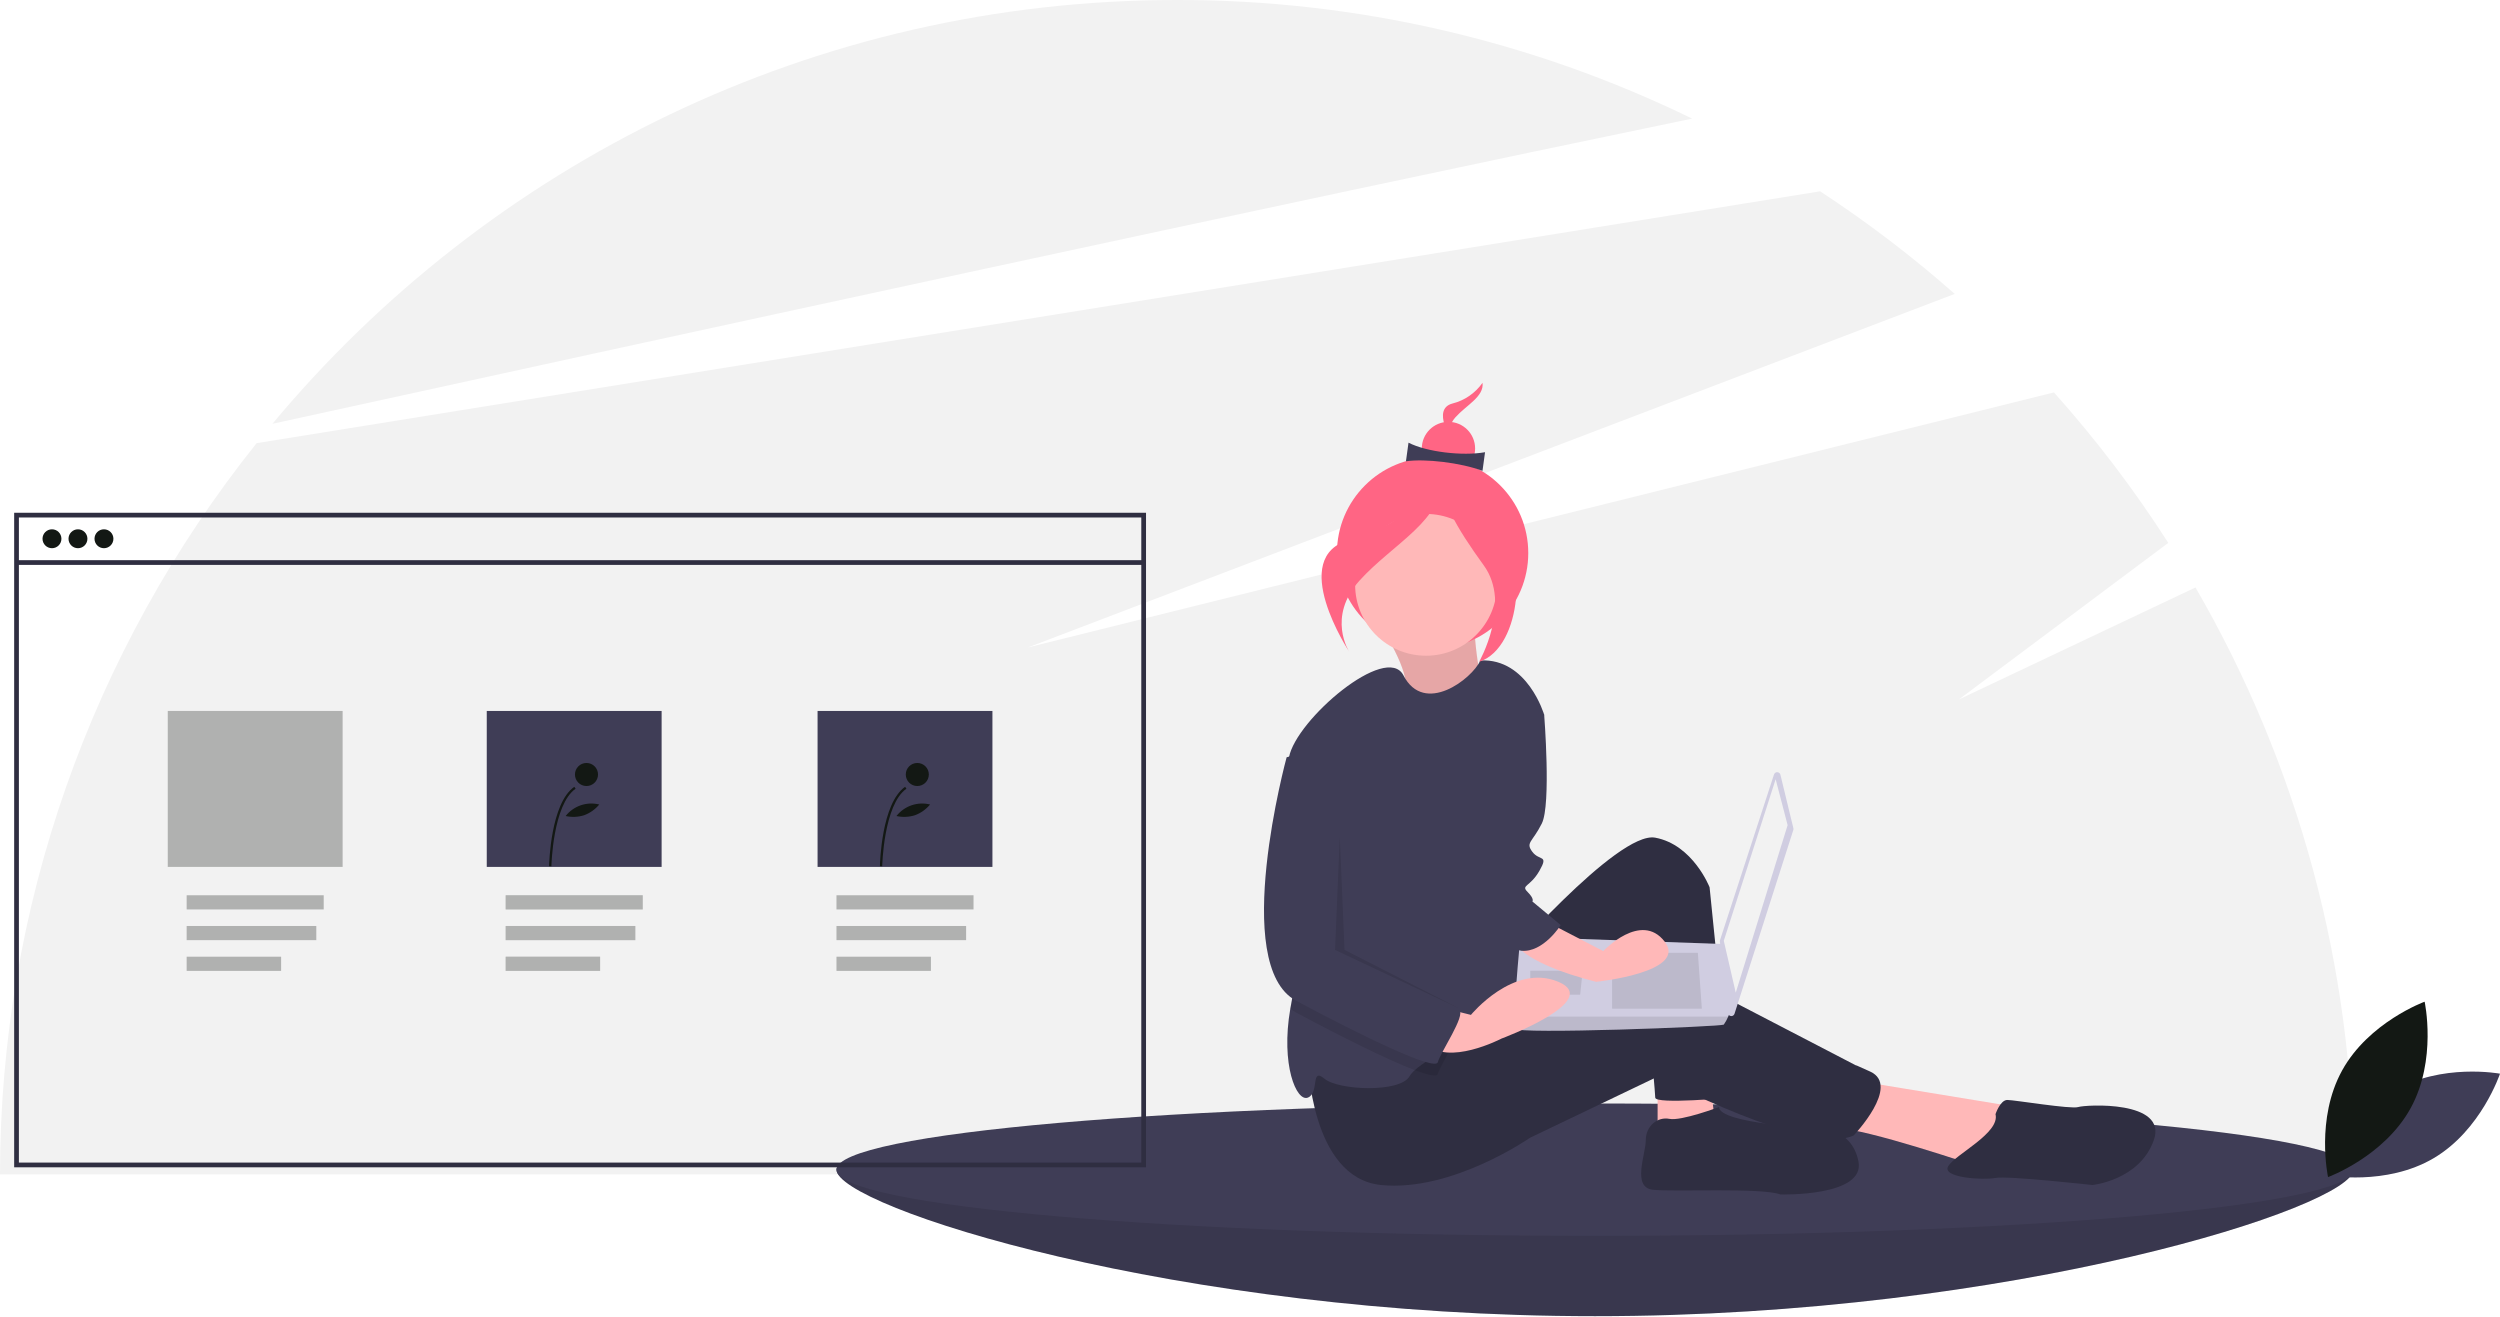
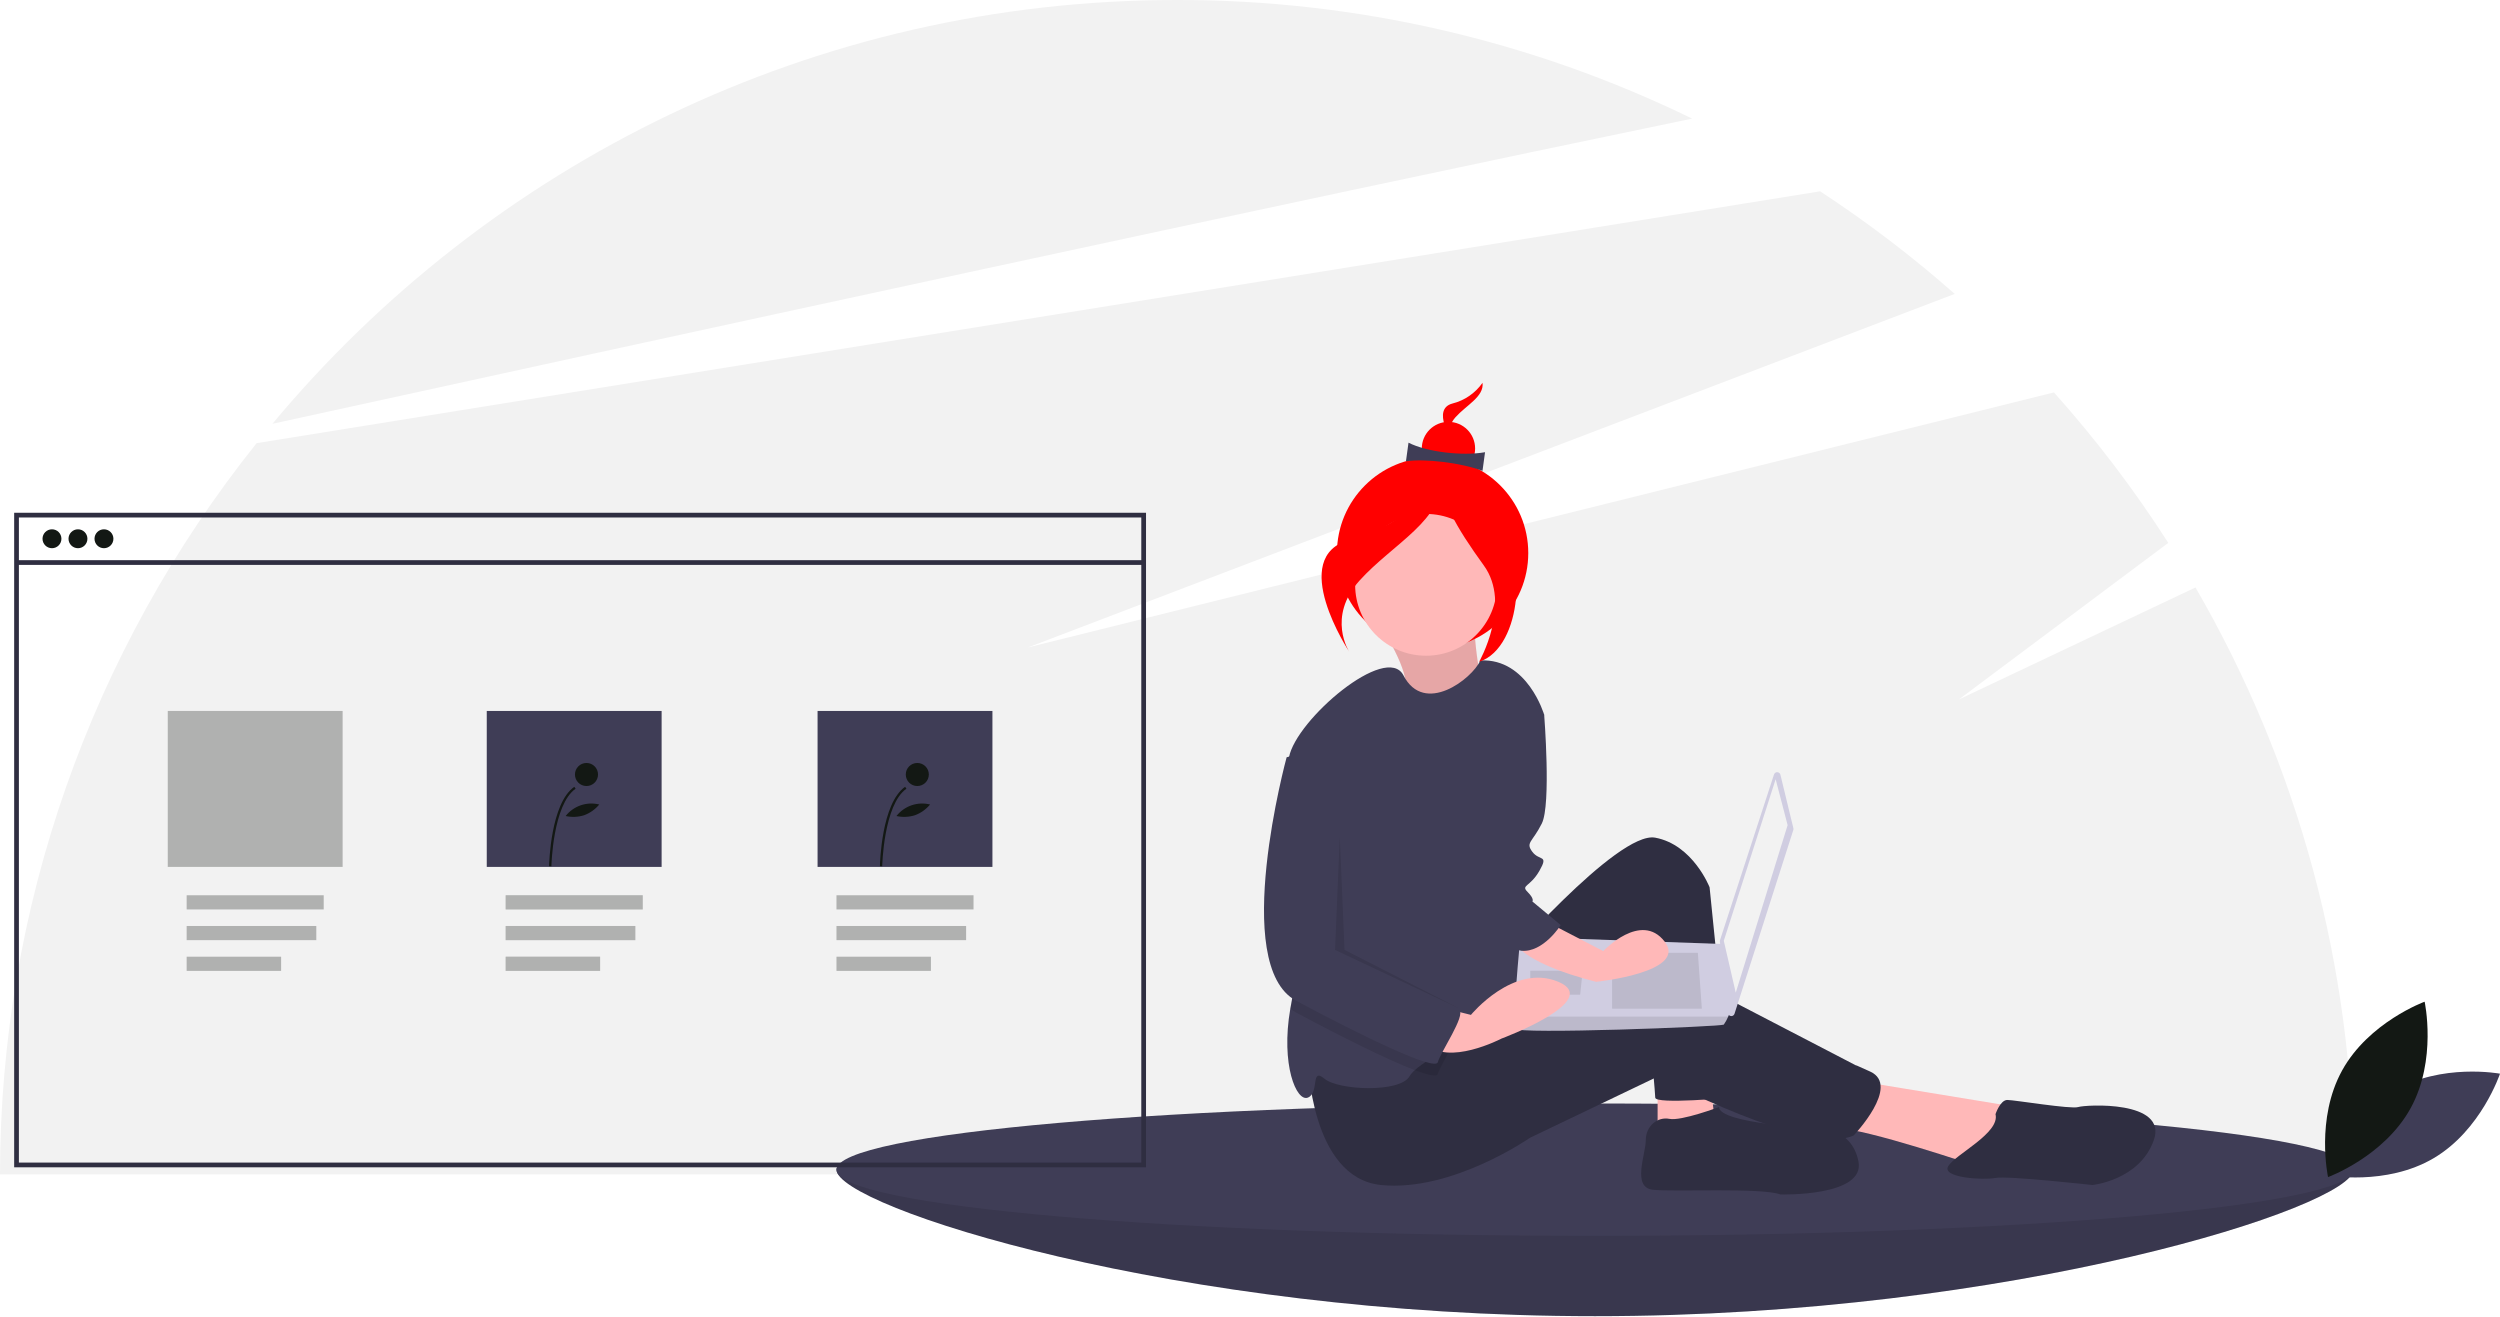
<svg xmlns="http://www.w3.org/2000/svg" id="e8c09660-db65-4061-a2dc-920e909a0453" data-name="Layer 1" width="1057.994" height="557" viewBox="0 0 1057.994 557">
  <path d="M1000.122,420.112,899.997,467.5l88.615-66.262a500.056,500.056,0,0,0-48.384-63.668L505.997,445.5,898.23,295.876a499.981,499.981,0,0,0-56.958-43.414L179.606,359.039A495.88,495.88,0,0,0,71.003,668.5h995.987A495.613,495.613,0,0,0,1000.122,420.112Z" transform="translate(-71.00317 -171.5)" fill="#f2f2f2" />
  <path d="M787.12,221.695A495.972,495.972,0,0,0,568.997,171.5c-153.83,0-291.361,69.753-382.71,179.349C342.713,316.574,615.064,257.243,787.12,221.695Z" transform="translate(-71.00317 -171.5)" fill="#f2f2f2" />
  <path d="M1066.997,666.5c0,15.464-143.717,62-321,62s-321-46.536-321-62,143.717,6,321,6S1066.997,651.036,1066.997,666.5Z" transform="translate(-71.00317 -171.5)" fill="#3f3d56" />
  <path d="M1066.997,666.5c0,15.464-143.717,62-321,62s-321-46.536-321-62,143.717,6,321,6S1066.997,651.036,1066.997,666.5Z" transform="translate(-71.00317 -171.5)" opacity="0.1" />
  <ellipse cx="674.994" cy="495" rx="321" ry="28" fill="#3f3d56" />
  <path d="M656.644,438.626s12.911,20.477,8.3,26.021,34.593,5.683,34.593,5.683-5.889-29.788-4.156-36.643Z" transform="translate(-71.00317 -171.5)" fill="#ffb8b8" />
  <path d="M656.644,438.626s12.911,20.477,8.3,26.021,34.593,5.683,34.593,5.683-5.889-29.788-4.156-36.643Z" transform="translate(-71.00317 -171.5)" opacity="0.1" />
-   <circle cx="606.274" cy="234.063" r="40.484" fill="#ff6584" />
+   <circle cx="606.274" cy="234.063" r="40.484" fill="#FF0000" />
  <polygon points="701.494 453.5 701.494 477.5 725.494 472.5 723.494 455.5 701.494 453.5" fill="#ffb8b8" />
  <path d="M857.497,629l67,11-17,25s-47-16-59-16S857.497,629,857.497,629Z" transform="translate(-71.00317 -171.5)" fill="#ffb8b8" />
  <path d="M705.497,581s50-58,66-55,23,21,23,21l9,89s-32,3-32,0-6-67-6-67-47,104-72,35Z" transform="translate(-71.00317 -171.5)" fill="#2f2e41" />
  <path d="M624.497,620s1,50,31,53,63-20,63-20l54-25.87s64,33.87,83,24.87c0,0,20-21,7-27s-1,0-1,0l-77-40s-15-4-41,7-61,16-61,16Z" transform="translate(-71.00317 -171.5)" fill="#2f2e41" />
  <circle cx="603.494" cy="247.5" r="30" fill="#ffb8b8" />
  <path d="M717.497,503l-2,42s1,55-8,59c-4.55,2.02-13.69,6.08-22.14,10.52-6.34,3.32-12.29,6.84-15.61,9.87a11.194,11.194,0,0,0-2.25,2.61c-4,7-30,6-36,1s-2,6-7,8c-4.84,1.94-11.55-13.92-7.44-37.6.13-.79.28-1.59.44-2.4,4.59-22.95-2.62-77.92-1.51-99.16a37.369,37.369,0,0,1,.51-4.84c3-16,41.28-48.56,48.44-34.69,8.82,17.12,29.08,1.48,32.56-6.31,20-1,27,23,27,23Z" transform="translate(-71.00317 -171.5)" fill="#3f3d56" />
  <path d="M798.497,640s-16,6-21,5-10,3-10,9-6,20,3,21,46-1,54,2c0,0,36,1,33-14s-18-14-18-14S798.497,647,798.497,640Z" transform="translate(-71.00317 -171.5)" fill="#2f2e41" />
  <path d="M915.497,643s2-6,5-6,27,4,30,3,38-3,32,14-26,19-26,19-36-4-41-3-23,0-20-5S917.497,651,915.497,643Z" transform="translate(-71.00317 -171.5)" fill="#2f2e41" />
  <path d="M824.471,499.363l5.486,22.63a1.414,1.414,0,0,1-.027.764l-24.886,77.77a1.413,1.413,0,0,1-2.751-.271l-3.443-30.296a1.414,1.414,0,0,1,.061-.598l22.843-70.104A1.413,1.413,0,0,1,824.471,499.363Z" transform="translate(-71.00317 -171.5)" fill="#d0cde1" />
  <polygon points="751.45 329.775 756.515 349.191 734.565 420.104 729.5 398.155 751.45 329.775" fill="#f2f2f2" />
  <path d="M711.862,606.8c.844,2.533,87.797-.844,88.641-1.688a18.324,18.324,0,0,0,1.857-3.377c.794-1.688,1.52-3.377,1.52-3.377l-3.377-27.335-86.109-3.056s-2.153,23.165-2.592,33.768A25.331,25.331,0,0,0,711.862,606.8Z" transform="translate(-71.00317 -171.5)" fill="#d0cde1" />
  <polygon points="718.526 403.22 720.214 426.858 682.225 426.858 682.225 403.22 718.526 403.22" opacity="0.1" />
  <polygon points="669.562 410.818 669.789 410.773 668.718 420.949 647.612 420.949 647.612 410.818 669.562 410.818" opacity="0.1" />
  <path d="M711.862,606.8c.844,2.533,87.797-.844,88.641-1.688a18.324,18.324,0,0,0,1.857-3.377H711.803A25.331,25.331,0,0,0,711.862,606.8Z" transform="translate(-71.00317 -171.5)" opacity="0.1" />
-   <path d="M698.409,333.5a22.13,22.13,0,0,1-12.769,8.778c-8.929,2.391-.073,15.809-.073,15.809s-3.22-4.879,1.425-10.046S699.112,339.34,698.409,333.5Z" transform="translate(-71.00317 -171.5)" fill="#ff6584" />
-   <circle cx="612.982" cy="189.806" r="11.283" fill="#ff6584" />
+   <path d="M698.409,333.5a22.13,22.13,0,0,1-12.769,8.778c-8.929,2.391-.073,15.809-.073,15.809s-3.22-4.879,1.425-10.046S699.112,339.34,698.409,333.5Z" transform="translate(-71.00317 -171.5)" fill="#FF0000" />
+   <circle cx="612.982" cy="189.806" r="11.283" fill="#FF0000" />
  <path d="M698.39,370.762c-9.198-3.479-24.513-5.243-32.392-4.037l1.081-7.891c7.575,3.915,22.82,5.755,32.392,4.037Z" transform="translate(-71.00317 -171.5)" fill="#3f3d56" />
-   <path d="M680.592,373.587s-11.527,19.174-38.332,26.351-.219,47.458-.219,47.458-9.668-14.647,4.277-30.159S682.702,391.12,680.592,373.587Z" transform="translate(-71.00317 -171.5)" fill="#ff6584" />
-   <path d="M681.507,372.422s11.074,26.336,23.231,28.826,11.235,44.103-7.777,50.344c0,0,13.863-24.396,2.013-40.757S679.64,381.54,681.507,372.422Z" transform="translate(-71.00317 -171.5)" fill="#ff6584" />
+   <path d="M680.592,373.587s-11.527,19.174-38.332,26.351-.219,47.458-.219,47.458-9.668-14.647,4.277-30.159S682.702,391.12,680.592,373.587Z" transform="translate(-71.00317 -171.5)" fill="#FF0000" />
+   <path d="M681.507,372.422s11.074,26.336,23.231,28.826,11.235,44.103-7.777,50.344c0,0,13.863-24.396,2.013-40.757S679.64,381.54,681.507,372.422Z" transform="translate(-71.00317 -171.5)" fill="#FF0000" />
  <path d="M685.357,614.52c-2.47,4.67-5.37,9.52-5.86,11.48-.33,1.33-3.99.56-9.75-1.61-11.55-4.37-31.57-14.38-50.25-24.39a15.775,15.775,0,0,1-2.44-1.6c.13-.79.28-1.59.44-2.4,4.59-22.95-2.62-77.92-1.51-99.16l8.51-2.84,17,16v68s44,24,47,26C690.027,605.02,687.917,609.67,685.357,614.52Z" transform="translate(-71.00317 -171.5)" opacity="0.1" />
  <path d="M722.497,560l27,14s16-17,26-4-29,17-29,17-34-8-35-19S722.497,560,722.497,560Z" transform="translate(-71.00317 -171.5)" fill="#ffb8b8" />
  <path d="M677.497,597l16,4s18-22,37-14-24,24-24,24-23,12-32,2S677.497,597,677.497,597Z" transform="translate(-71.00317 -171.5)" fill="#ffb8b8" />
  <path d="M712.497,465c1,1,12,9,12,9s3,38-1,46-7,8-4,12,7,1,3,8-8,6-5,9,2,4,2,4l12,10s-7.362,11.726-16.681,10.863S697.497,528,697.497,528Z" transform="translate(-71.00317 -171.5)" fill="#3f3d56" />
  <path d="M624.497,489l-9,3s-24,88,4,103,59,30,60,26,12-20,9-22-47-26-47-26V505Z" transform="translate(-71.00317 -171.5)" fill="#3f3d56" />
  <polygon points="566.994 354 564.994 402 617.994 427 568.994 402 566.994 354" opacity="0.1" />
  <path d="M1084.097,633.143c-20.155,11.884-28.088,35.774-28.088,35.774s24.745,4.621,44.9-7.263,28.088-35.774,28.088-35.774S1104.252,621.259,1084.097,633.143Z" transform="translate(-71.00317 -171.5)" fill="#3f3d56" />
  <path d="M1091.16,640.511c-11.287,20.496-34.933,29.128-34.933,29.128s-5.347-24.598,5.94-45.094,34.933-29.128,34.933-29.128S1102.446,620.016,1091.16,640.511Z" transform="translate(-71.00317 -171.5)" fill="#131814" />
  <circle cx="21.994" cy="228" r="4" fill="#131814" />
  <circle cx="32.994" cy="228" r="4" fill="#131814" />
  <circle cx="43.994" cy="228" r="4" fill="#131814" />
  <rect x="78.994" y="378.873" width="58" height="6" fill="#131814" opacity="0.3" />
  <rect x="78.994" y="391.873" width="54.865" height="6" fill="#131814" opacity="0.3" />
  <rect x="78.994" y="404.873" width="39.973" height="6" fill="#131814" opacity="0.3" />
  <g opacity="0.3">
    <rect x="213.994" y="378.873" width="58" height="6" fill="#131814" />
    <rect x="213.994" y="391.873" width="54.865" height="6" fill="#131814" />
    <rect x="213.994" y="404.873" width="39.973" height="6" fill="#131814" />
    <rect x="213.994" y="378.873" width="58" height="6" fill="#131814" opacity="0.3" />
    <rect x="213.994" y="391.873" width="54.865" height="6" fill="#131814" opacity="0.3" />
    <rect x="213.994" y="404.873" width="39.973" height="6" fill="#131814" opacity="0.3" />
  </g>
  <rect x="353.994" y="378.873" width="58" height="6" fill="#131814" opacity="0.3" />
  <rect x="353.994" y="391.873" width="54.865" height="6" fill="#131814" opacity="0.3" />
  <rect x="353.994" y="404.873" width="39.973" height="6" fill="#131814" opacity="0.3" />
  <rect x="70.994" y="300.873" width="74" height="66" fill="#131814" opacity="0.3" />
  <rect x="205.994" y="300.873" width="74" height="66" fill="#3f3d56" />
  <rect x="345.994" y="300.873" width="74" height="66" fill="#3f3d56" />
  <path d="M304.355,538.095l-.976-.019c.021-1.081.631-26.561,10.662-33.604l.561.799C304.976,512.03,304.36,537.835,304.355,538.095Z" transform="translate(-71.00317 -171.5)" fill="#131814" />
  <circle cx="248.2" cy="327.768" r="4.881" fill="#131814" />
  <path d="M318.216,516.504a15.198,15.198,0,0,1-7.841.339,13.85,13.85,0,0,1,14.24-4.884A15.198,15.198,0,0,1,318.216,516.504Z" transform="translate(-71.00317 -171.5)" fill="#131814" />
  <path d="M444.355,538.095l-.976-.019c.021-1.081.631-26.561,10.662-33.604l.561.799C444.976,512.03,444.36,537.835,444.355,538.095Z" transform="translate(-71.00317 -171.5)" fill="#131814" />
  <circle cx="388.2" cy="327.768" r="4.881" fill="#131814" />
  <path d="M458.216,516.504a15.198,15.198,0,0,1-7.841.339,13.85,13.85,0,0,1,14.24-4.884A15.198,15.198,0,0,1,458.216,516.504Z" transform="translate(-71.00317 -171.5)" fill="#131814" />
  <path d="M555.997,665.5h-479v-277h479Zm-477-2h475v-273h-475Z" transform="translate(-71.00317 -171.5)" fill="#2f2e41" />
  <rect x="6.994" y="237.065" width="477" height="2" fill="#2f2e41" />
</svg>
